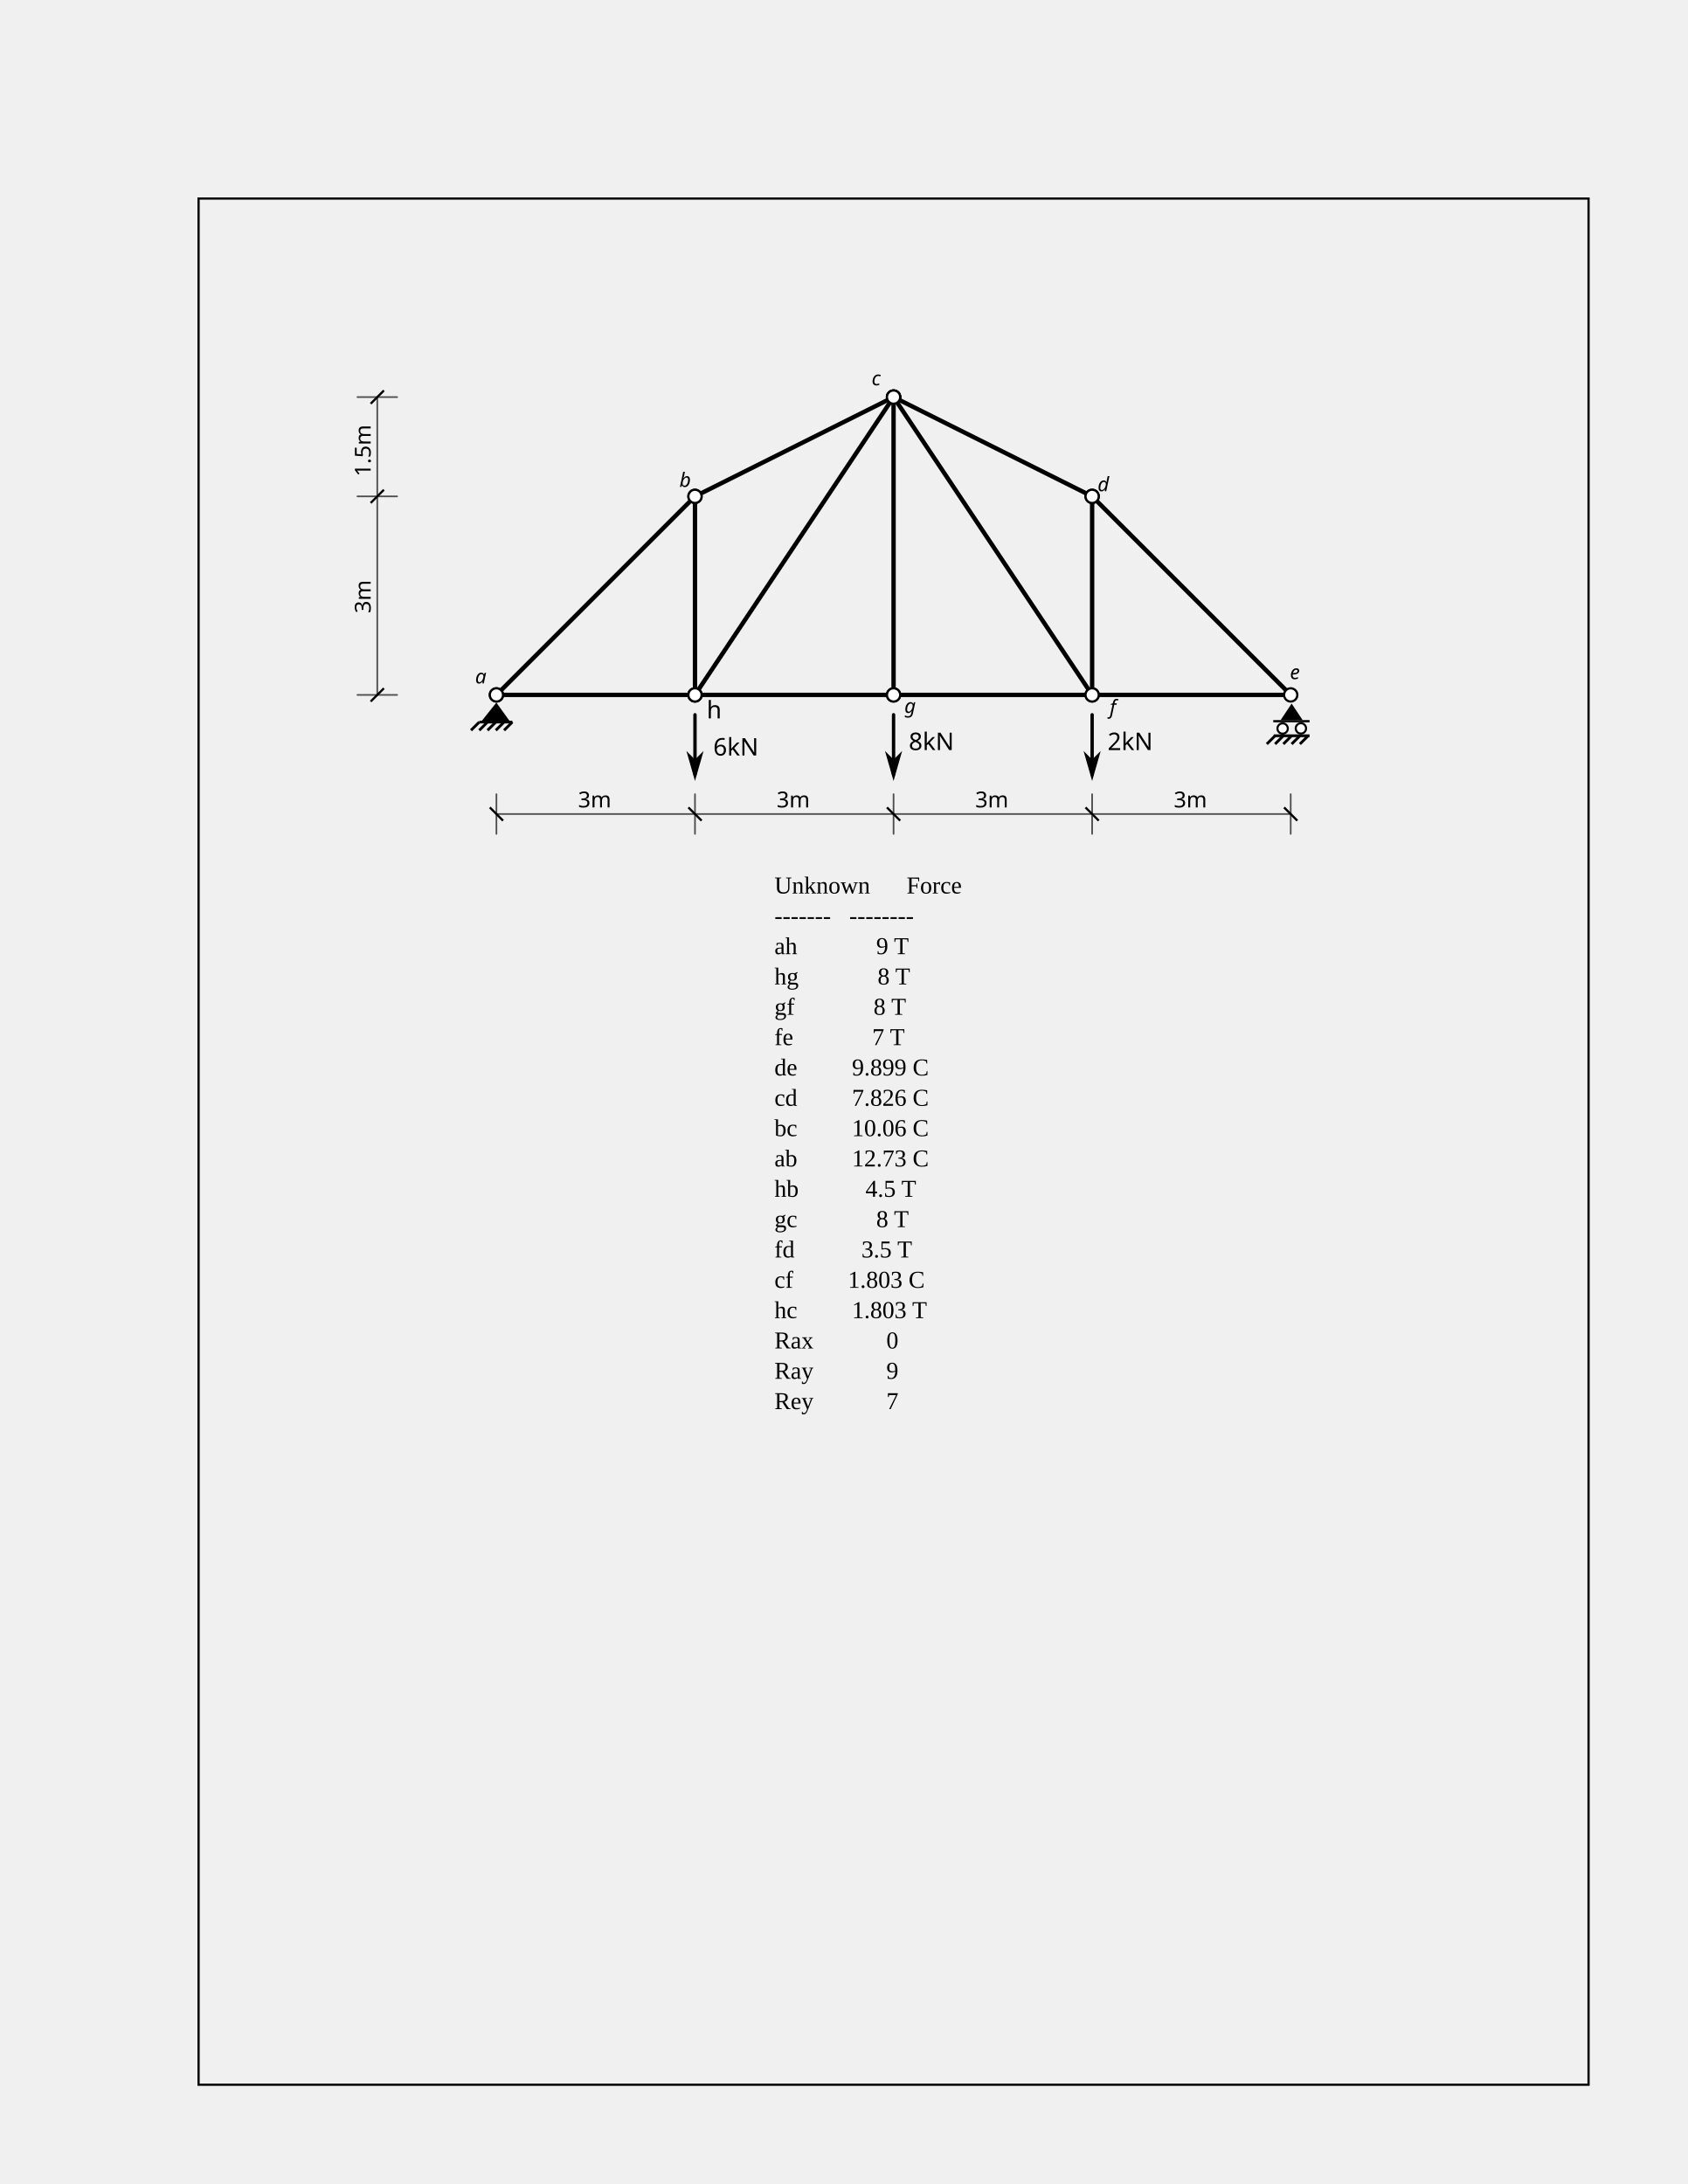
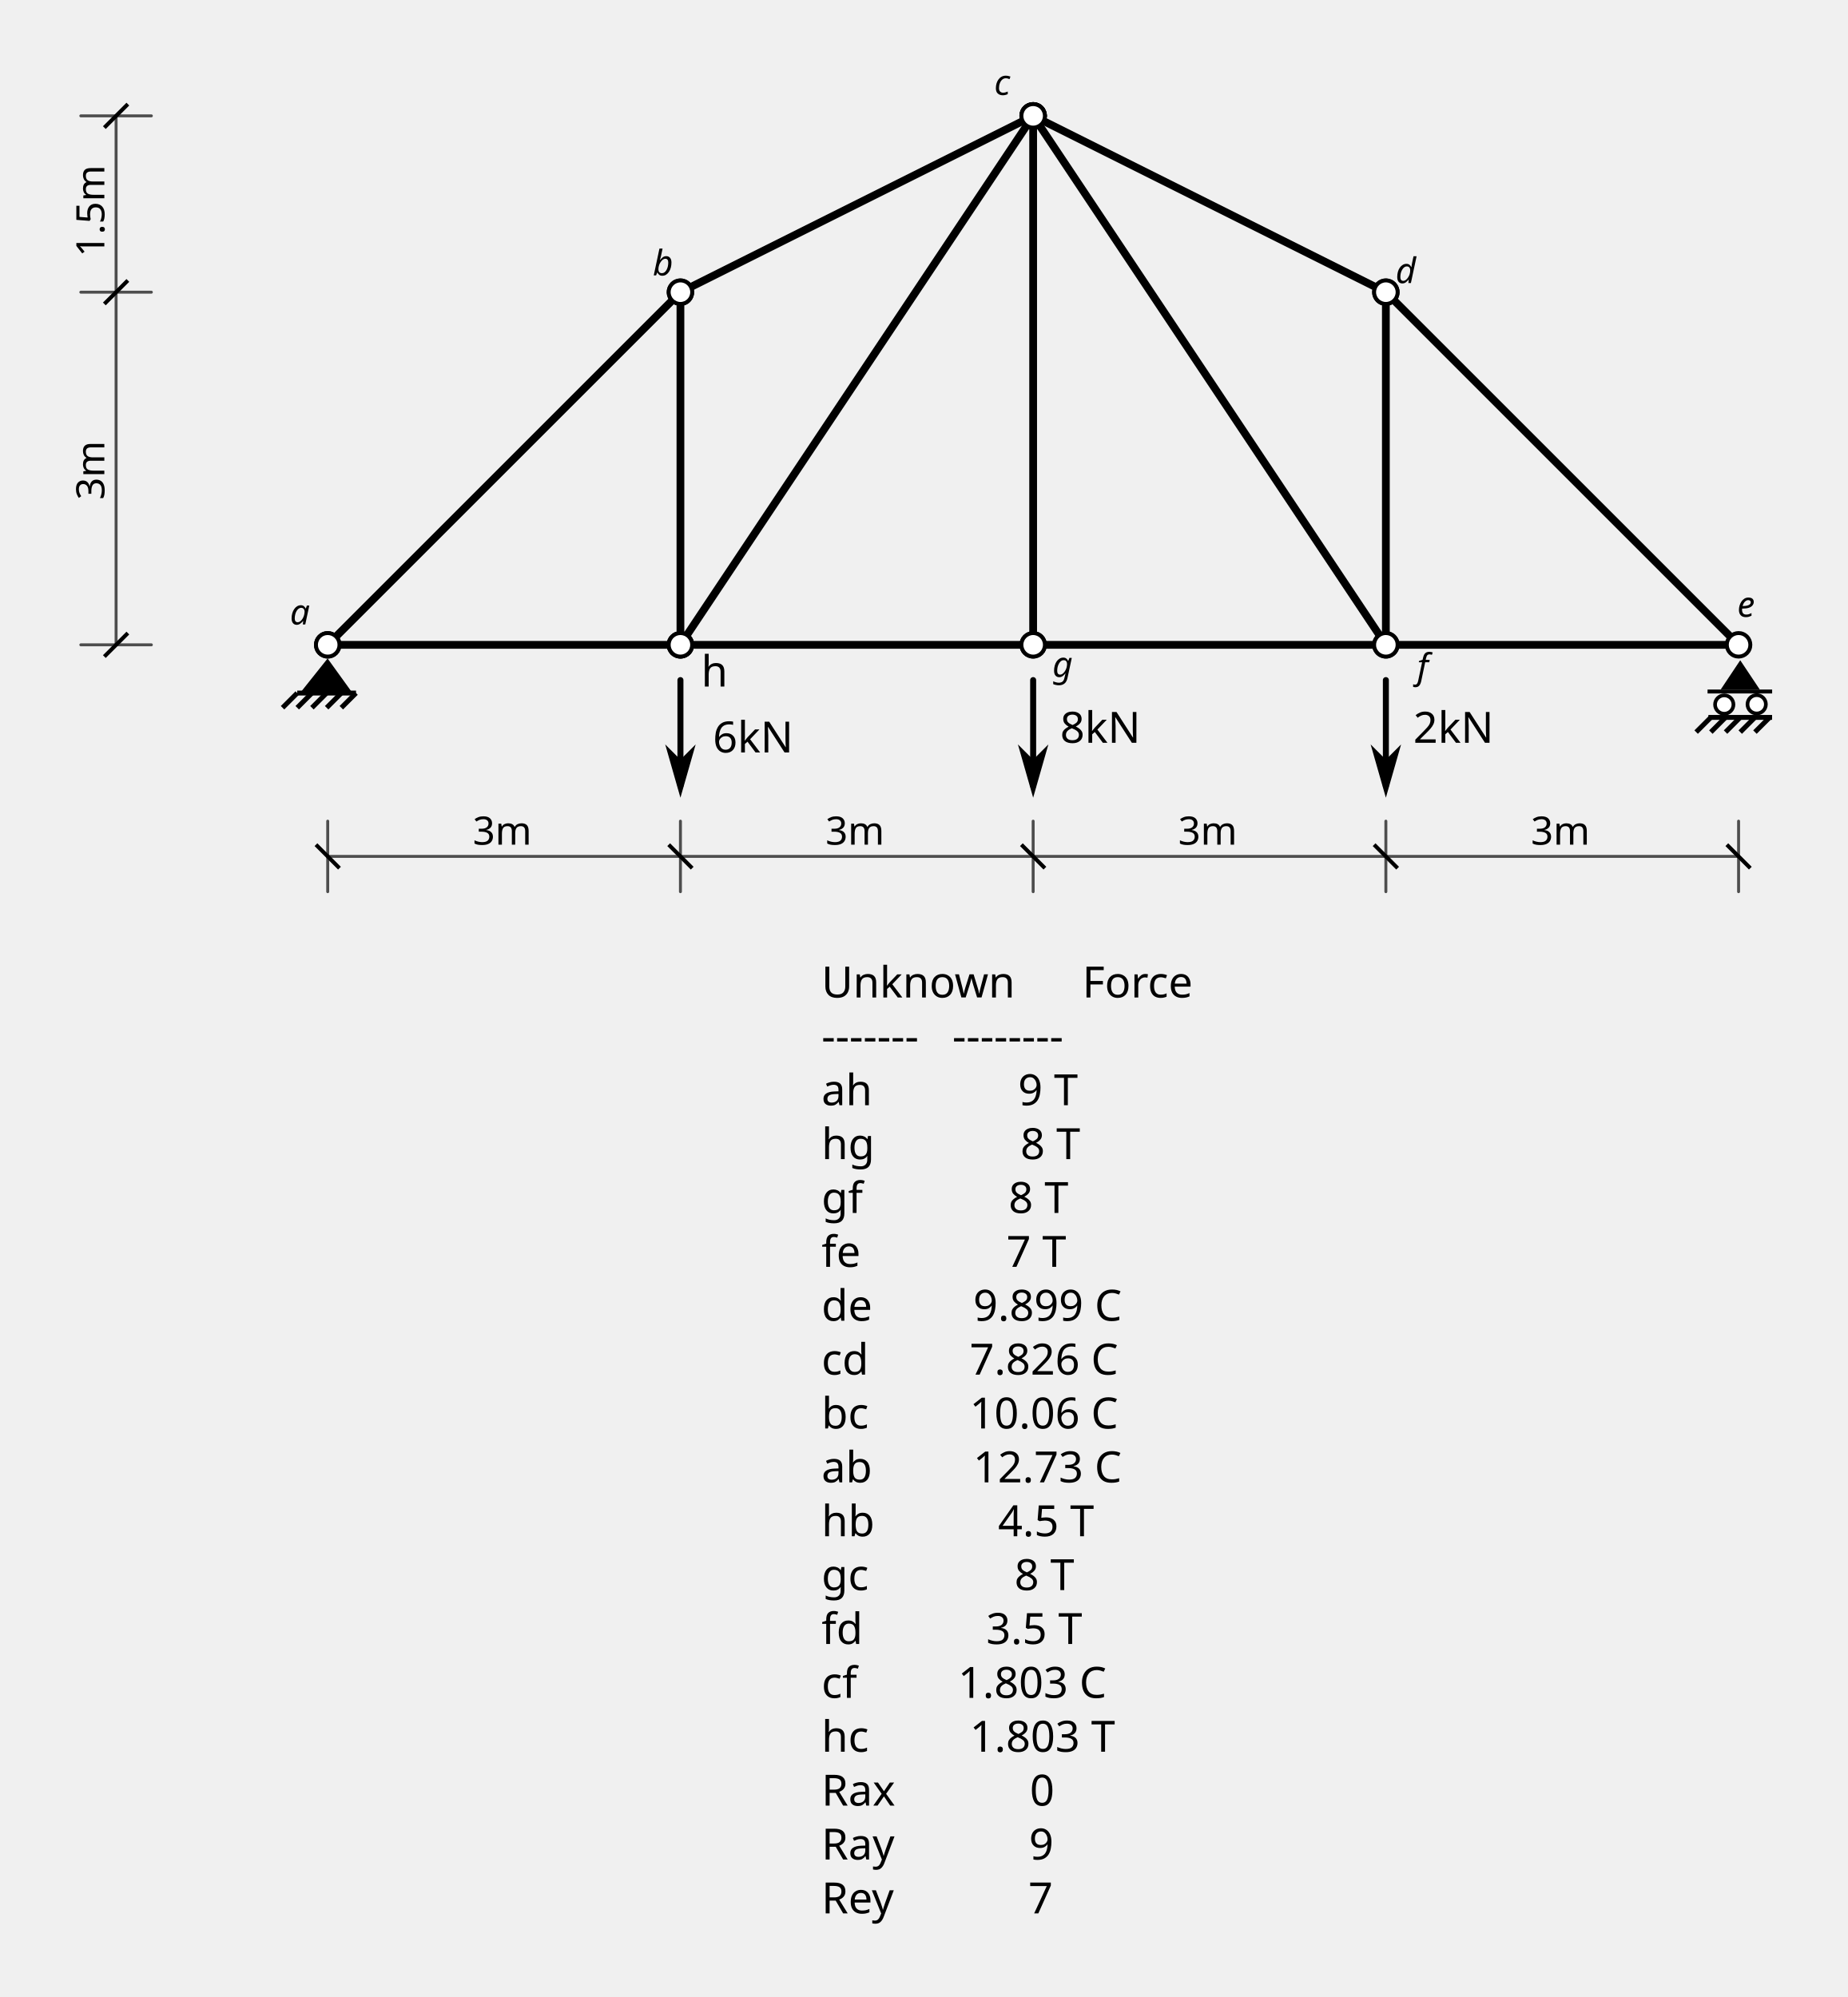
- <svg xmlns="http://www.w3.org/2000/svg" width="765" height="990" id="svg2" version="1.1">
+ <svg xmlns="http://www.w3.org/2000/svg" width="4.91in" height="5.309in" id="svg2" version="1.1">
  <defs id="defs4">
-     <marker style="overflow:visible;" id="Arrow1Mend" refX="0.0" refY="0.0" orient="auto">
-       <path transform="scale(0.4) rotate(180) translate(10,0)" style="fill-rule:evenodd;stroke:#000000;stroke-width:1.0pt;marker-start:none;" d="M 0.0,0.0 L 5.0,-5.0 L -12.5,0.0 L 5.0,5.0 L 0.0,0.0 z " id="path4600" />
+     <marker style="overflow:visible" id="Arrow1Mend" refX="0" refY="0" orient="auto">
+       <path transform="matrix(-0.4,0,0,-0.4,-4,0)" style="fill-rule:evenodd;stroke:#000000;stroke-width:1pt;marker-start:none" d="M 0,0 5,-5 -12.5,0 5,5 Z" id="path4600" />
    </marker>
-     <marker orient="auto" refY="0.0" refX="0.0" id="TrussNodeS" markerUnits="userSpaceOnUse" style="overflow:visible;">
+     <marker orient="auto" refY="0" refX="0" id="TrussNodeS" markerUnits="userSpaceOnUse" style="overflow:visible">
      <circle cx="0" cy="0" r="3" style="fill:#ffffff;stroke:#000000;stroke-width:1" id="circle4585" />
    </marker>
-     <marker orient="auto" refY="0.0" refX="0.0" id="DimensionTick" style="overflow:visible;">
-       <path d="M 0.0,0.0 L 8.0,8.0 " style="stroke:#000000;stroke-width:1.0pt;marker-start:none;" transform="translate(-4.0,-4.0)" id="path4582" />
+     <marker orient="auto" refY="0" refX="0" id="DimensionTick" style="overflow:visible">
+       <path d="M 0,0 8,8" style="stroke:#000000;stroke-width:1pt;marker-start:none" transform="translate(-4,-4)" id="path4582" />
    </marker>
  </defs>
-   <g id="layer2">
-     <rect y="90" x="90" height="855" width="630" id="rect3040" style="fill:none;stroke:#000000;stroke-width:1px;stroke-linecap:butt;stroke-linejoin:miter;stroke-opacity:1" />
-   </g>
-   <g transform="translate(0,-62.362)" id="layer1">
+   <g transform="translate(-141.3781,-212.7925)" id="layer1">
    <g id="g6361">
-       <path style="stroke-linejoin:miter;stroke-opacity:1;stroke-dashoffset:0;stroke:#4d4d4d;stroke-linecap:round;stroke-miterlimit:4;stroke-dasharray:none;stroke-width:0.75;fill:none" d="m 225,360 0,18" id="path3764" transform="translate(0,62.362)" />
-       <path style="stroke-linejoin:miter;stroke-opacity:1;stroke-dashoffset:0;stroke:#4d4d4d;stroke-linecap:round;stroke-miterlimit:4;stroke-dasharray:none;stroke-width:0.75;fill:none" d="m 315,360 0,18" id="path3766" transform="translate(0,62.362)" />
-       <path style="stroke-linejoin:miter;stroke-opacity:1;stroke-dashoffset:0;stroke:#4d4d4d;stroke-linecap:round;stroke-miterlimit:4;stroke-dasharray:none;stroke-width:0.75;fill:none" d="m 405,360 0,18" id="path3768" transform="translate(0,62.362)" />
-       <path style="stroke-linejoin:miter;stroke-opacity:1;stroke-dashoffset:0;stroke:#4d4d4d;stroke-linecap:round;stroke-miterlimit:4;stroke-dasharray:none;stroke-width:0.75;fill:none" d="m 495,360 0,18" id="path3770" transform="translate(0,62.362)" />
-       <path style="stroke-linejoin:miter;stroke-opacity:1;stroke-dashoffset:0;stroke:#4d4d4d;stroke-linecap:round;stroke-miterlimit:4;stroke-dasharray:none;stroke-width:0.75;fill:none" d="m 585,360 0,18" id="path3772" transform="translate(0,62.362)" />
-       <path style="stroke-linejoin:miter;marker-end:url(#DimensionTick);stroke-opacity:1;marker-start:url(#DimensionTick);stroke-dashoffset:0;stroke:#4d4d4d;stroke-linecap:round;stroke-miterlimit:4;stroke-dasharray:none;stroke-width:0.75;marker-mid:url(#DimensionTick);fill:none" d="M    225,   369    315,   369    405,   369    495,   369    585,   369" id="path3774" transform="translate(0,62.362)" />
-       <path style="stroke-linejoin:miter;stroke-opacity:1;stroke-dashoffset:0;stroke:#4d4d4d;stroke-linecap:round;stroke-miterlimit:4;stroke-dasharray:none;stroke-width:0.75;fill:none" d="m 180,315 -18,0" id="path3776" transform="translate(0,62.362)" />
-       <path style="stroke-linejoin:miter;stroke-opacity:1;stroke-dashoffset:0;stroke:#4d4d4d;stroke-linecap:round;stroke-miterlimit:4;stroke-dasharray:none;stroke-width:0.75;fill:none" d="m 180,225 -18,0" id="path3778" transform="translate(0,62.362)" />
-       <path style="stroke-linejoin:miter;stroke-opacity:1;stroke-dashoffset:0;stroke:#4d4d4d;stroke-linecap:round;stroke-miterlimit:4;stroke-dasharray:none;stroke-width:0.75;fill:none" d="m 180,180 -18,0" id="path3780" transform="translate(0,62.362)" />
-       <path style="stroke-linejoin:miter;marker-end:url(#DimensionTick);stroke-opacity:1;marker-start:url(#DimensionTick);stroke-dashoffset:0;stroke:#4d4d4d;stroke-linecap:round;stroke-miterlimit:4;stroke-dasharray:none;stroke-width:0.75;marker-mid:url(#DimensionTick);fill:none" d="M    171,   315    171,   225    171,   180" id="path3782" transform="translate(0,62.362)" />
-       <path style="fill:none;stroke:#000000;stroke-width:1.98;stroke-linecap:round;stroke-linejoin:miter;stroke-miterlimit:4;stroke-opacity:1;stroke-dasharray:none;stroke-dashoffset:0;marker-start:url(#TrussNodeS);marker-mid:url(#TrussNodeS);marker-end:url(#TrussNodeS)" d="m 225,315 90,0 90,0 90,0 90,0 -90,-90 -90,-45 -90,45 z" id="path5414" transform="translate(0,62.362)" />
-       <path style="fill:none;stroke:#000000;stroke-width:1.98;stroke-linecap:round;stroke-linejoin:miter;stroke-miterlimit:4;stroke-opacity:1;stroke-dasharray:none;stroke-dashoffset:0;marker-start:url(#TrussNodeS);marker-mid:url(#TrussNodeS);marker-end:url(#TrussNodeS)" d="m 315,225 0,90" id="path5416" transform="translate(0,62.362)" />
-       <path style="fill:none;stroke:#000000;stroke-width:1.98;stroke-linecap:round;stroke-linejoin:miter;stroke-miterlimit:4;stroke-opacity:1;stroke-dasharray:none;stroke-dashoffset:0;marker-start:url(#TrussNodeS);marker-mid:url(#TrussNodeS);marker-end:url(#TrussNodeS)" d="m 405,180 0,135" id="path5418" transform="translate(0,62.362)" />
-       <path style="fill:none;stroke:#000000;stroke-width:1.98;stroke-linecap:round;stroke-linejoin:miter;stroke-miterlimit:4;stroke-opacity:1;stroke-dasharray:none;stroke-dashoffset:0;marker-start:url(#TrussNodeS);marker-mid:url(#TrussNodeS);marker-end:url(#TrussNodeS)" d="m 495,225 0,90 -90,-135" id="path5420" transform="translate(0,62.362)" />
-       <path style="fill:none;stroke:#000000;stroke-width:1.98;stroke-linecap:round;stroke-linejoin:miter;stroke-miterlimit:4;stroke-opacity:1;stroke-dasharray:none;stroke-dashoffset:0;marker-start:url(#TrussNodeS);marker-mid:url(#TrussNodeS);marker-end:url(#TrussNodeS)" d="M 315,315 405,180" id="path5422" transform="translate(0,62.362)" />
-       <text xml:space="preserve" style="font-size:9px;font-style:italic;font-variant:normal;font-weight:normal;font-stretch:normal;text-align:start;line-height:125%;letter-spacing:0px;word-spacing:0px;writing-mode:lr-tb;text-anchor:start;fill:#000000;fill-opacity:1;stroke:none;font-family:Verdana;-inkscape-font-specification:Sans Italic" x="215.347" y="309.802" id="text5996" transform="translate(0,62.362)">
-         <tspan id="tspan5998" x="215.347" y="309.802">a</tspan>
+       <path style="fill:none;stroke:#4d4d4d;stroke-width:0.75;stroke-linecap:round;stroke-linejoin:miter;stroke-miterlimit:4;stroke-dasharray:none;stroke-dashoffset:0;stroke-opacity:1" d="m 225,360 v 18" id="path3764" transform="translate(0,62.362)" />
+       <path style="fill:none;stroke:#4d4d4d;stroke-width:0.75;stroke-linecap:round;stroke-linejoin:miter;stroke-miterlimit:4;stroke-dasharray:none;stroke-dashoffset:0;stroke-opacity:1" d="m 315,360 v 18" id="path3766" transform="translate(0,62.362)" />
+       <path style="fill:none;stroke:#4d4d4d;stroke-width:0.75;stroke-linecap:round;stroke-linejoin:miter;stroke-miterlimit:4;stroke-dasharray:none;stroke-dashoffset:0;stroke-opacity:1" d="m 405,360 v 18" id="path3768" transform="translate(0,62.362)" />
+       <path style="fill:none;stroke:#4d4d4d;stroke-width:0.75;stroke-linecap:round;stroke-linejoin:miter;stroke-miterlimit:4;stroke-dasharray:none;stroke-dashoffset:0;stroke-opacity:1" d="m 495,360 v 18" id="path3770" transform="translate(0,62.362)" />
+       <path style="fill:none;stroke:#4d4d4d;stroke-width:0.75;stroke-linecap:round;stroke-linejoin:miter;stroke-miterlimit:4;stroke-dasharray:none;stroke-dashoffset:0;stroke-opacity:1" d="m 585,360 v 18" id="path3772" transform="translate(0,62.362)" />
+       <path style="fill:none;stroke:#4d4d4d;stroke-width:0.75;stroke-linecap:round;stroke-linejoin:miter;stroke-miterlimit:4;stroke-dasharray:none;stroke-dashoffset:0;stroke-opacity:1;marker-start:url(#DimensionTick);marker-mid:url(#DimensionTick);marker-end:url(#DimensionTick)" d="m 225,369 h 90 90 90 90" id="path3774" transform="translate(0,62.362)" />
+       <path style="fill:none;stroke:#4d4d4d;stroke-width:0.75;stroke-linecap:round;stroke-linejoin:miter;stroke-miterlimit:4;stroke-dasharray:none;stroke-dashoffset:0;stroke-opacity:1" d="M 180,315 H 162" id="path3776" transform="translate(0,62.362)" />
+       <path style="fill:none;stroke:#4d4d4d;stroke-width:0.75;stroke-linecap:round;stroke-linejoin:miter;stroke-miterlimit:4;stroke-dasharray:none;stroke-dashoffset:0;stroke-opacity:1" d="M 180,225 H 162" id="path3778" transform="translate(0,62.362)" />
+       <path style="fill:none;stroke:#4d4d4d;stroke-width:0.75;stroke-linecap:round;stroke-linejoin:miter;stroke-miterlimit:4;stroke-dasharray:none;stroke-dashoffset:0;stroke-opacity:1" d="M 180,180 H 162" id="path3780" transform="translate(0,62.362)" />
+       <path style="fill:none;stroke:#4d4d4d;stroke-width:0.75;stroke-linecap:round;stroke-linejoin:miter;stroke-miterlimit:4;stroke-dasharray:none;stroke-dashoffset:0;stroke-opacity:1;marker-start:url(#DimensionTick);marker-mid:url(#DimensionTick);marker-end:url(#DimensionTick)" d="M 171,315 V 225 180" id="path3782" transform="translate(0,62.362)" />
+       <path style="fill:none;stroke:#000000;stroke-width:1.98;stroke-linecap:round;stroke-linejoin:miter;stroke-miterlimit:4;stroke-dasharray:none;stroke-dashoffset:0;stroke-opacity:1;marker-start:url(#TrussNodeS);marker-mid:url(#TrussNodeS);marker-end:url(#TrussNodeS)" d="m 225,315 h 90 90 90 90 l -90,-90 -90,-45 -90,45 z" id="path5414" transform="translate(0,62.362)" />
+       <path style="fill:none;stroke:#000000;stroke-width:1.98;stroke-linecap:round;stroke-linejoin:miter;stroke-miterlimit:4;stroke-dasharray:none;stroke-dashoffset:0;stroke-opacity:1;marker-start:url(#TrussNodeS);marker-mid:url(#TrussNodeS);marker-end:url(#TrussNodeS)" d="m 315,225 v 90" id="path5416" transform="translate(0,62.362)" />
+       <path style="fill:none;stroke:#000000;stroke-width:1.98;stroke-linecap:round;stroke-linejoin:miter;stroke-miterlimit:4;stroke-dasharray:none;stroke-dashoffset:0;stroke-opacity:1;marker-start:url(#TrussNodeS);marker-mid:url(#TrussNodeS);marker-end:url(#TrussNodeS)" d="M 405,180 V 315" id="path5418" transform="translate(0,62.362)" />
+       <path style="fill:none;stroke:#000000;stroke-width:1.98;stroke-linecap:round;stroke-linejoin:miter;stroke-miterlimit:4;stroke-dasharray:none;stroke-dashoffset:0;stroke-opacity:1;marker-start:url(#TrussNodeS);marker-mid:url(#TrussNodeS);marker-end:url(#TrussNodeS)" d="m 495,225 v 90 L 405,180" id="path5420" transform="translate(0,62.362)" />
+       <path style="fill:none;stroke:#000000;stroke-width:1.98;stroke-linecap:round;stroke-linejoin:miter;stroke-miterlimit:4;stroke-dasharray:none;stroke-dashoffset:0;stroke-opacity:1;marker-start:url(#TrussNodeS);marker-mid:url(#TrussNodeS);marker-end:url(#TrussNodeS)" d="M 315,315 405,180" id="path5422" transform="translate(0,62.362)" />
+       <text xml:space="preserve" style="font-style:italic;font-variant:normal;font-weight:normal;font-stretch:normal;line-height:0%;font-family:Verdana;-inkscape-font-specification:'Sans Italic';text-align:start;letter-spacing:0px;word-spacing:0px;writing-mode:lr-tb;text-anchor:start;fill:#000000;fill-opacity:1;stroke:none" x="215.347" y="309.802" id="text5996" transform="translate(0,62.362)">
+         <tspan id="tspan5998" x="215.347" y="309.802" style="font-size:9px;line-height:1.25">a</tspan>
      </text>
-       <text xml:space="preserve" style="font-size:9px;font-style:italic;font-variant:normal;font-weight:normal;font-stretch:normal;text-align:start;line-height:125%;letter-spacing:0px;word-spacing:0px;writing-mode:lr-tb;text-anchor:start;fill:#000000;fill-opacity:1;stroke:none;font-family:Verdana;-inkscape-font-specification:Sans Italic" x="307.941" y="283.075" id="text6000">
-         <tspan id="tspan6002" x="307.941" y="283.075">b</tspan>
+       <text xml:space="preserve" style="font-style:italic;font-variant:normal;font-weight:normal;font-stretch:normal;line-height:0%;font-family:Verdana;-inkscape-font-specification:'Sans Italic';text-align:start;letter-spacing:0px;word-spacing:0px;writing-mode:lr-tb;text-anchor:start;fill:#000000;fill-opacity:1;stroke:none" x="307.941" y="283.075" id="text6000">
+         <tspan id="tspan6002" x="307.941" y="283.075" style="font-size:9px;line-height:1.25">b</tspan>
      </text>
-       <text xml:space="preserve" style="font-size:9px;font-style:italic;font-variant:normal;font-weight:normal;font-stretch:normal;text-align:start;line-height:125%;letter-spacing:0px;word-spacing:0px;writing-mode:lr-tb;text-anchor:start;fill:#000000;fill-opacity:1;stroke:none;font-family:Verdana;-inkscape-font-specification:Sans Italic" x="395.05" y="174.653" id="text6004" transform="translate(0,62.362)">
-         <tspan id="tspan6006" x="395.05" y="174.653">c</tspan>
+       <text xml:space="preserve" style="font-style:italic;font-variant:normal;font-weight:normal;font-stretch:normal;line-height:0%;font-family:Verdana;-inkscape-font-specification:'Sans Italic';text-align:start;letter-spacing:0px;word-spacing:0px;writing-mode:lr-tb;text-anchor:start;fill:#000000;fill-opacity:1;stroke:none" x="395.05" y="174.653" id="text6004" transform="translate(0,62.362)">
+         <tspan id="tspan6006" x="395.05" y="174.653" style="font-size:9px;line-height:1.25">c</tspan>
      </text>
-       <text xml:space="preserve" style="font-size:9px;font-style:italic;font-variant:normal;font-weight:normal;font-stretch:normal;text-align:start;line-height:125%;letter-spacing:0px;word-spacing:0px;writing-mode:lr-tb;text-anchor:start;fill:#000000;fill-opacity:1;stroke:none;font-family:Verdana;-inkscape-font-specification:Sans Italic" x="497.465" y="285.035" id="text6008">
-         <tspan id="tspan6010" x="497.465" y="285.035">d</tspan>
+       <text xml:space="preserve" style="font-style:italic;font-variant:normal;font-weight:normal;font-stretch:normal;line-height:0%;font-family:Verdana;-inkscape-font-specification:'Sans Italic';text-align:start;letter-spacing:0px;word-spacing:0px;writing-mode:lr-tb;text-anchor:start;fill:#000000;fill-opacity:1;stroke:none" x="497.465" y="285.035" id="text6008">
+         <tspan id="tspan6010" x="497.465" y="285.035" style="font-size:9px;line-height:1.25">d</tspan>
      </text>
-       <text xml:space="preserve" style="font-size:9px;font-style:italic;font-variant:normal;font-weight:normal;font-stretch:normal;text-align:start;line-height:125%;letter-spacing:0px;word-spacing:0px;writing-mode:lr-tb;text-anchor:start;fill:#000000;fill-opacity:1;stroke:none;font-family:Verdana;-inkscape-font-specification:Sans Italic" x="584.653" y="370.204" id="text6012">
-         <tspan id="tspan6014" x="584.653" y="370.204">e</tspan>
+       <text xml:space="preserve" style="font-style:italic;font-variant:normal;font-weight:normal;font-stretch:normal;line-height:0%;font-family:Verdana;-inkscape-font-specification:'Sans Italic';text-align:start;letter-spacing:0px;word-spacing:0px;writing-mode:lr-tb;text-anchor:start;fill:#000000;fill-opacity:1;stroke:none" x="584.653" y="370.204" id="text6012">
+         <tspan id="tspan6014" x="584.653" y="370.204" style="font-size:9px;line-height:1.25">e</tspan>
      </text>
-       <text xml:space="preserve" style="font-size:9px;font-style:italic;font-variant:normal;font-weight:normal;font-stretch:normal;text-align:start;line-height:125%;letter-spacing:0px;word-spacing:0px;writing-mode:lr-tb;text-anchor:start;fill:#000000;fill-opacity:1;stroke:none;font-family:Verdana;-inkscape-font-specification:Sans Italic" x="502.97" y="323.663" id="text6016" transform="translate(0,62.362)">
-         <tspan id="tspan6018" x="502.97" y="323.663">f</tspan>
+       <text xml:space="preserve" style="font-style:italic;font-variant:normal;font-weight:normal;font-stretch:normal;line-height:0%;font-family:Verdana;-inkscape-font-specification:'Sans Italic';text-align:start;letter-spacing:0px;word-spacing:0px;writing-mode:lr-tb;text-anchor:start;fill:#000000;fill-opacity:1;stroke:none" x="502.97" y="323.663" id="text6016" transform="translate(0,62.362)">
+         <tspan id="tspan6018" x="502.97" y="323.663" style="font-size:9px;line-height:1.25">f</tspan>
      </text>
-       <text xml:space="preserve" style="font-size:9px;font-style:italic;font-variant:normal;font-weight:normal;font-stretch:normal;text-align:start;line-height:125%;letter-spacing:0px;word-spacing:0px;writing-mode:lr-tb;text-anchor:start;fill:#000000;fill-opacity:1;stroke:none;font-family:Verdana;-inkscape-font-specification:Sans Italic" x="409.901" y="323.168" id="text6020" transform="translate(0,62.362)">
-         <tspan id="tspan6022" x="409.901" y="323.168">g</tspan>
+       <text xml:space="preserve" style="font-style:italic;font-variant:normal;font-weight:normal;font-stretch:normal;line-height:0%;font-family:Verdana;-inkscape-font-specification:'Sans Italic';text-align:start;letter-spacing:0px;word-spacing:0px;writing-mode:lr-tb;text-anchor:start;fill:#000000;fill-opacity:1;stroke:none" x="409.901" y="323.168" id="text6020" transform="translate(0,62.362)">
+         <tspan id="tspan6022" x="409.901" y="323.168" style="font-size:9px;line-height:1.25">g</tspan>
      </text>
-       <text xml:space="preserve" style="font-size:11px;font-style:normal;font-variant:normal;font-weight:normal;font-stretch:normal;text-align:start;line-height:125%;letter-spacing:0px;word-spacing:0px;writing-mode:lr-tb;text-anchor:start;fill:#000000;fill-opacity:1;stroke:none;font-family:Verdana;-inkscape-font-specification:Verdana" x="320.297" y="388.006" id="text6024">
-         <tspan id="tspan6026" x="320.297" y="388.006">h</tspan>
+       <text xml:space="preserve" style="font-style:normal;font-variant:normal;font-weight:normal;font-stretch:normal;line-height:0%;font-family:Verdana;-inkscape-font-specification:Verdana;text-align:start;letter-spacing:0px;word-spacing:0px;writing-mode:lr-tb;text-anchor:start;fill:#000000;fill-opacity:1;stroke:none" x="320.297" y="388.006" id="text6024">
+         <tspan id="tspan6026" x="320.297" y="388.006" style="font-size:11px;line-height:1.25">h</tspan>
      </text>
-       <text xml:space="preserve" style="font-size:10px;font-family:Verdana;writing-mode:lr-tb;fill-opacity:1;fill:#000000;letter-spacing:0px;text-anchor:start;line-height:125%;word-spacing:0px;stroke:none;font-stretch:normal;font-variant:normal;-inkscape-font-specification:Verdana;font-weight:normal;font-style:normal;text-align:start" x="262.376" y="363.762" id="text6028" transform="matrix(1,0,0,1,-0.37625,64.59961)">
-         <tspan id="tspan6030" x="262.376" y="363.762">3m</tspan>
+       <text xml:space="preserve" style="font-style:normal;font-variant:normal;font-weight:normal;font-stretch:normal;line-height:0%;font-family:Verdana;-inkscape-font-specification:Verdana;text-align:start;letter-spacing:0px;word-spacing:0px;writing-mode:lr-tb;text-anchor:start;fill:#000000;fill-opacity:1;stroke:none" x="262.376" y="363.762" id="text6028" transform="translate(-0.37625,64.59961)">
+         <tspan id="tspan6030" x="262.376" y="363.762" style="font-size:10px;line-height:1.25">3m</tspan>
      </text>
-       <text xml:space="preserve" style="font-size:10px;font-family:Verdana;writing-mode:lr-tb;fill-opacity:1;fill:#000000;letter-spacing:0px;text-anchor:start;line-height:125%;word-spacing:0px;stroke:none;font-stretch:normal;font-variant:normal;-inkscape-font-specification:Sans;font-weight:normal;font-style:normal;text-align:start" x="348.515" y="426.659" id="text6032" transform="matrix(1,0,0,1,3.48514,1.70297)">
-         <tspan id="tspan6034" x="348.515" y="426.659">3m</tspan>
+       <text xml:space="preserve" style="font-style:normal;font-variant:normal;font-weight:normal;font-stretch:normal;line-height:0%;font-family:Verdana;-inkscape-font-specification:Sans;text-align:start;letter-spacing:0px;word-spacing:0px;writing-mode:lr-tb;text-anchor:start;fill:#000000;fill-opacity:1;stroke:none" x="348.515" y="426.659" id="text6032" transform="translate(3.48514,1.70297)">
+         <tspan id="tspan6034" x="348.515" y="426.659" style="font-size:10px;line-height:1.25">3m</tspan>
      </text>
-       <text xml:space="preserve" style="font-size:10px;font-family:Verdana;writing-mode:lr-tb;fill-opacity:1;fill:#000000;letter-spacing:0px;text-anchor:start;line-height:125%;word-spacing:0px;stroke:none;font-stretch:normal;font-variant:normal;-inkscape-font-specification:Sans;font-weight:normal;font-style:normal;text-align:start" x="446.04" y="427.649" id="text6036" transform="matrix(1,0,0,1,-4.03961,0.71286)">
-         <tspan id="tspan6038" x="446.04" y="427.649">3m</tspan>
+       <text xml:space="preserve" style="font-style:normal;font-variant:normal;font-weight:normal;font-stretch:normal;line-height:0%;font-family:Verdana;-inkscape-font-specification:Sans;text-align:start;letter-spacing:0px;word-spacing:0px;writing-mode:lr-tb;text-anchor:start;fill:#000000;fill-opacity:1;stroke:none" x="446.04" y="427.649" id="text6036" transform="translate(-4.03961,0.71286)">
+         <tspan id="tspan6038" x="446.04" y="427.649" style="font-size:10px;line-height:1.25">3m</tspan>
      </text>
-       <text xml:space="preserve" style="font-size:10px;font-family:Verdana;writing-mode:lr-tb;fill-opacity:1;fill:#000000;letter-spacing:0px;text-anchor:start;line-height:125%;word-spacing:0px;stroke:none;font-stretch:normal;font-variant:normal;-inkscape-font-specification:Sans;font-weight:normal;font-style:normal;text-align:start" x="531.188" y="426.639" id="text6040" transform="matrix(1,0,0,1,0.81189,1.72278)">
-         <tspan id="tspan6042" x="531.188" y="426.639">3m</tspan>
+       <text xml:space="preserve" style="font-style:normal;font-variant:normal;font-weight:normal;font-stretch:normal;line-height:0%;font-family:Verdana;-inkscape-font-specification:Sans;text-align:start;letter-spacing:0px;word-spacing:0px;writing-mode:lr-tb;text-anchor:start;fill:#000000;fill-opacity:1;stroke:none" x="531.188" y="426.639" id="text6040" transform="translate(0.81189,1.72278)">
+         <tspan id="tspan6042" x="531.188" y="426.639" style="font-size:10px;line-height:1.25">3m</tspan>
      </text>
-       <text xml:space="preserve" style="font-size:10px;font-family:Verdana;writing-mode:lr-tb;fill-opacity:1;fill:#000000;letter-spacing:0px;text-anchor:start;line-height:125%;word-spacing:0px;stroke:none;font-stretch:normal;font-variant:normal;-inkscape-font-specification:Sans;font-weight:normal;font-style:normal;text-align:start" x="-337.994" y="167.918" id="text6044" transform="matrix(0,-1,1,0,0.08228,2.36835)">
-         <tspan id="tspan6046" x="-337.994" y="167.918">3m</tspan>
+       <text xml:space="preserve" style="font-style:normal;font-variant:normal;font-weight:normal;font-stretch:normal;line-height:0%;font-family:Verdana;-inkscape-font-specification:Sans;text-align:start;letter-spacing:0px;word-spacing:0px;writing-mode:lr-tb;text-anchor:start;fill:#000000;fill-opacity:1;stroke:none" x="-337.994" y="167.918" id="text6044" transform="rotate(-90,1.225315,1.143035)">
+         <tspan id="tspan6046" x="-337.994" y="167.918" style="font-size:10px;line-height:1.25">3m</tspan>
      </text>
-       <text xml:space="preserve" style="font-size:10px;font-family:Verdana;writing-mode:lr-tb;fill-opacity:1;fill:#000000;letter-spacing:0px;text-anchor:start;line-height:125%;word-spacing:0px;stroke:none;font-stretch:normal;font-variant:normal;-inkscape-font-specification:Sans;font-weight:normal;font-style:normal;text-align:start" x="-277.943" y="167.654" id="text6048" transform="matrix(0,-1,1,0,0.3461,0.41879)">
-         <tspan id="tspan6050" x="-277.943" y="167.654">1.5m</tspan>
+       <text xml:space="preserve" style="font-style:normal;font-variant:normal;font-weight:normal;font-stretch:normal;line-height:0%;font-family:Verdana;-inkscape-font-specification:Sans;text-align:start;letter-spacing:0px;word-spacing:0px;writing-mode:lr-tb;text-anchor:start;fill:#000000;fill-opacity:1;stroke:none" x="-277.943" y="167.654" id="text6048" transform="rotate(-90,0.382445,0.036345)">
+         <tspan id="tspan6050" x="-277.943" y="167.654" style="font-size:10px;line-height:1.25">1.5m</tspan>
      </text>
      <g id="g10775" transform="translate(-30.93486,25.57037)">
        <g transform="matrix(1.25,0,0,1.25,255.6565,356.5973)" id="use90">
-           <path style="fill:#000000;stroke:#000000;stroke-width:0" id="path5224" d="m 0.198,-1.057 4.991,6.925 -10.511,0 z" />
-           <path style="fill:none;stroke:#000000;stroke-width:1" id="path5226" d="M -6,6 6,6" />
+           <path style="fill:#000000;stroke:#000000;stroke-width:0" id="path5224" d="M 0.198,-1.057 5.19,5.868 H -5.322 Z" />
+           <path style="fill:none;stroke:#000000;stroke-width:1" id="path5226" d="M -6,6 H 6" />
          <path style="fill:none;stroke:#000000;stroke-width:1" id="path5228" d="M 6,6 3,9 M 3,6 0,9 M 0,6 -3,9 m 0,-3 -3,3 m 0,-3 -3,3" />
        </g>
      </g>
      <g id="g3395" transform="translate(453.113,43.65448)">
-         <path d="m 132.31,337.641 5,7.5 -10,0 z" id="path5224-5" style="fill:#000000;stroke:#000000;stroke-width:0" />
-         <path d="m 124.81,352.229 15,0" id="path5226-4" style="fill:none;stroke:#000000;stroke-width:1.25;stroke-linecap:square" />
+         <path d="m 132.31,337.641 5,7.5 h -10 z" id="path5224-5" style="fill:#000000;stroke:#000000;stroke-width:0" />
+         <path d="m 124.81,352.229 h 15" id="path5226-4" style="fill:none;stroke:#000000;stroke-width:1.25;stroke-linecap:square" />
        <path d="m 139.81,352.229 -3.75,3.75 m 0,-3.75 -3.75,3.75 m 0,-3.75 -3.75,3.75 m 0,-3.75 -3.75,3.75 m 0,-3.75 -3.75,3.75" id="path5228-7" style="fill:none;stroke:#000000;stroke-width:1.25" />
-         <path id="path3342" d="m 123.97,345.62 16.479,0" style="fill:none;stroke:#000000;stroke-width:1px;stroke-linecap:butt;stroke-linejoin:miter;stroke-opacity:1" />
+         <path id="path3342" d="m 123.97,345.62 h 16.479" style="fill:none;stroke:#000000;stroke-width:1px;stroke-linecap:butt;stroke-linejoin:miter;stroke-opacity:1" />
        <g transform="matrix(0.9378901,0,0,0.9378901,136.506,348.8877)" id="use3513-4">
-           <circle style="fill:#ffffff;stroke:#000000;stroke-width:1" id="circle3573-4" r="2.5" cy="0" cx="0" d="M 2.5,0 C 2.5,1.381 1.381,2.5 0,2.5 -1.381,2.5 -2.5,1.381 -2.5,0 c 0,-1.381 1.119,-2.5 2.5,-2.5 1.381,0 2.5,1.119 2.5,2.5 z" />
+           <circle style="fill:#ffffff;stroke:#000000;stroke-width:1" id="circle3573-4" r="2.5" cy="0" cx="0" />
        </g>
        <g transform="matrix(0.9378901,0,0,0.9378901,128.2307,348.9477)" id="use3513-4-7">
-           <circle style="fill:#ffffff;stroke:#000000;stroke-width:1" id="circle3573-4-8" r="2.5" cy="0" cx="0" d="M 2.5,0 C 2.5,1.381 1.381,2.5 0,2.5 -1.381,2.5 -2.5,1.381 -2.5,0 c 0,-1.381 1.119,-2.5 2.5,-2.5 1.381,0 2.5,1.119 2.5,2.5 z" />
+           <circle style="fill:#ffffff;stroke:#000000;stroke-width:1" id="circle3573-4-8" r="2.5" cy="0" cx="0" />
        </g>
      </g>
-       <path style="fill:none;stroke:#000000;stroke-width:1.53;stroke-linecap:round;stroke-linejoin:miter;stroke-miterlimit:4;stroke-opacity:1;stroke-dasharray:none;stroke-dashoffset:0;marker-end:url(#Arrow1Mend)" d="m 315,324 0,27" id="path6149" transform="translate(0,62.362)" />
-       <path id="path6345" d="m 405,386.362 0,27" style="fill:none;stroke:#000000;stroke-width:1.53;stroke-linecap:round;stroke-linejoin:miter;stroke-miterlimit:4;stroke-opacity:1;stroke-dasharray:none;stroke-dashoffset:0;marker-end:url(#Arrow1Mend)" />
-       <path style="fill:none;stroke:#000000;stroke-width:1.53;stroke-linecap:round;stroke-linejoin:miter;stroke-miterlimit:4;stroke-opacity:1;stroke-dasharray:none;stroke-dashoffset:0;marker-end:url(#Arrow1Mend)" d="m 495,386.362 0,27" id="path6347" />
-       <text xml:space="preserve" style="font-size:11px;font-style:normal;font-variant:normal;font-weight:normal;font-stretch:normal;text-align:start;line-height:125%;letter-spacing:0px;word-spacing:0px;writing-mode:lr-tb;text-anchor:start;fill:#000000;fill-opacity:1;stroke:none;font-family:Verdana;-inkscape-font-specification:Sans" x="323.267" y="342.475" id="text6349" transform="translate(0,62.362)">
-         <tspan id="tspan6351" x="323.267" y="342.475">6kN</tspan>
+       <path style="fill:none;stroke:#000000;stroke-width:1.53;stroke-linecap:round;stroke-linejoin:miter;stroke-miterlimit:4;stroke-dasharray:none;stroke-dashoffset:0;stroke-opacity:1;marker-end:url(#Arrow1Mend)" d="m 315,324 v 27" id="path6149" transform="translate(0,62.362)" />
+       <path id="path6345" d="m 405,386.362 v 27" style="fill:none;stroke:#000000;stroke-width:1.53;stroke-linecap:round;stroke-linejoin:miter;stroke-miterlimit:4;stroke-dasharray:none;stroke-dashoffset:0;stroke-opacity:1;marker-end:url(#Arrow1Mend)" />
+       <path style="fill:none;stroke:#000000;stroke-width:1.53;stroke-linecap:round;stroke-linejoin:miter;stroke-miterlimit:4;stroke-dasharray:none;stroke-dashoffset:0;stroke-opacity:1;marker-end:url(#Arrow1Mend)" d="m 495,386.362 v 27" id="path6347" />
+       <text xml:space="preserve" style="font-style:normal;font-variant:normal;font-weight:normal;font-stretch:normal;line-height:0%;font-family:Verdana;-inkscape-font-specification:Sans;text-align:start;letter-spacing:0px;word-spacing:0px;writing-mode:lr-tb;text-anchor:start;fill:#000000;fill-opacity:1;stroke:none" x="323.267" y="342.475" id="text6349" transform="translate(0,62.362)">
+         <tspan id="tspan6351" x="323.267" y="342.475" style="font-size:11px;line-height:1.25">6kN</tspan>
      </text>
-       <text xml:space="preserve" style="font-size:11px;font-style:normal;font-variant:normal;font-weight:normal;font-stretch:normal;text-align:start;line-height:125%;letter-spacing:0px;word-spacing:0px;writing-mode:lr-tb;text-anchor:start;fill:#000000;fill-opacity:1;stroke:none;font-family:Verdana;-inkscape-font-specification:Sans" x="411.881" y="340" id="text6353" transform="translate(0,62.362)">
-         <tspan id="tspan6355" x="411.881" y="340">8kN</tspan>
+       <text xml:space="preserve" style="font-style:normal;font-variant:normal;font-weight:normal;font-stretch:normal;line-height:0%;font-family:Verdana;-inkscape-font-specification:Sans;text-align:start;letter-spacing:0px;word-spacing:0px;writing-mode:lr-tb;text-anchor:start;fill:#000000;fill-opacity:1;stroke:none" x="411.881" y="340" id="text6353" transform="translate(0,62.362)">
+         <tspan id="tspan6355" x="411.881" y="340" style="font-size:11px;line-height:1.25">8kN</tspan>
      </text>
-       <text xml:space="preserve" style="font-size:11px;font-style:normal;font-variant:normal;font-weight:normal;font-stretch:normal;text-align:start;line-height:125%;letter-spacing:0px;word-spacing:0px;writing-mode:lr-tb;text-anchor:start;fill:#000000;fill-opacity:1;stroke:none;font-family:Verdana;-inkscape-font-specification:Sans" x="501.98" y="340" id="text6357" transform="translate(0,62.362)">
-         <tspan id="tspan6359" x="501.98" y="340">2kN</tspan>
+       <text xml:space="preserve" style="font-style:normal;font-variant:normal;font-weight:normal;font-stretch:normal;line-height:0%;font-family:Verdana;-inkscape-font-specification:Sans;text-align:start;letter-spacing:0px;word-spacing:0px;writing-mode:lr-tb;text-anchor:start;fill:#000000;fill-opacity:1;stroke:none" x="501.98" y="340" id="text6357" transform="translate(0,62.362)">
+         <tspan id="tspan6359" x="501.98" y="340" style="font-size:11px;line-height:1.25">2kN</tspan>
      </text>
    </g>
  </g>
-   <g id="layer3">
-     <text xml:space="preserve" style="font-size:11px;font-style:normal;font-variant:normal;font-weight:normal;font-stretch:normal;text-align:start;line-height:125%;letter-spacing:0px;word-spacing:0px;writing-mode:lr-tb;text-anchor:start;fill:#000000;fill-opacity:1;stroke:none;font-family:Courier 10 Pitch;-inkscape-font-specification:Courier 10 Pitch" y="405" x="351" id="text18">
+   <g id="layer3" transform="translate(-141.3781,-150.4305)">
+     <text xml:space="preserve" style="font-style:normal;font-variant:normal;font-weight:normal;font-stretch:normal;font-size:11px;line-height:0%;font-family:'Courier 10 Pitch';-inkscape-font-specification:'Courier 10 Pitch';text-align:start;letter-spacing:0px;word-spacing:0px;writing-mode:lr-tb;text-anchor:start;fill:#000000;fill-opacity:1;stroke:none" y="405" x="351" id="text18">
      <tspan y="405" x="351" id="tspan18">Unknown      Force</tspan>
      <tspan y="418.75" x="351" id="tspan19">-------   --------</tspan>
      <tspan y="432.5" x="351" id="tspan20">ah             9 T</tspan>
      <tspan y="446.25" x="351" id="tspan21">hg             8 T</tspan>
      <tspan y="460" x="351" id="tspan22">gf             8 T</tspan>
      <tspan y="473.75" x="351" id="tspan23">fe             7 T</tspan>
      <tspan y="487.5" x="351" id="tspan24">de         9.899 C</tspan>
      <tspan y="501.25" x="351" id="tspan25">cd         7.826 C</tspan>
      <tspan y="515" x="351" id="tspan26">bc         10.06 C</tspan>
      <tspan y="528.75" x="351" id="tspan27">ab         12.73 C</tspan>
      <tspan y="542.5" x="351" id="tspan28">hb           4.5 T</tspan>
      <tspan y="556.25" x="351" id="tspan29">gc             8 T</tspan>
      <tspan y="570" x="351" id="tspan30">fd           3.5 T</tspan>
      <tspan y="583.75" x="351" id="tspan31">cf         1.803 C</tspan>
      <tspan y="597.5" x="351" id="tspan32">hc         1.803 T</tspan>
      <tspan y="611.25" x="351" id="tspan33">Rax            0</tspan>
      <tspan y="625" x="351" id="tspan34">Ray            9</tspan>
      <tspan y="638.75" x="351" id="tspan35">Rey            7</tspan>
      <tspan y="652.5" x="351" id="tspan36" />
    </text>
  </g>
</svg>
